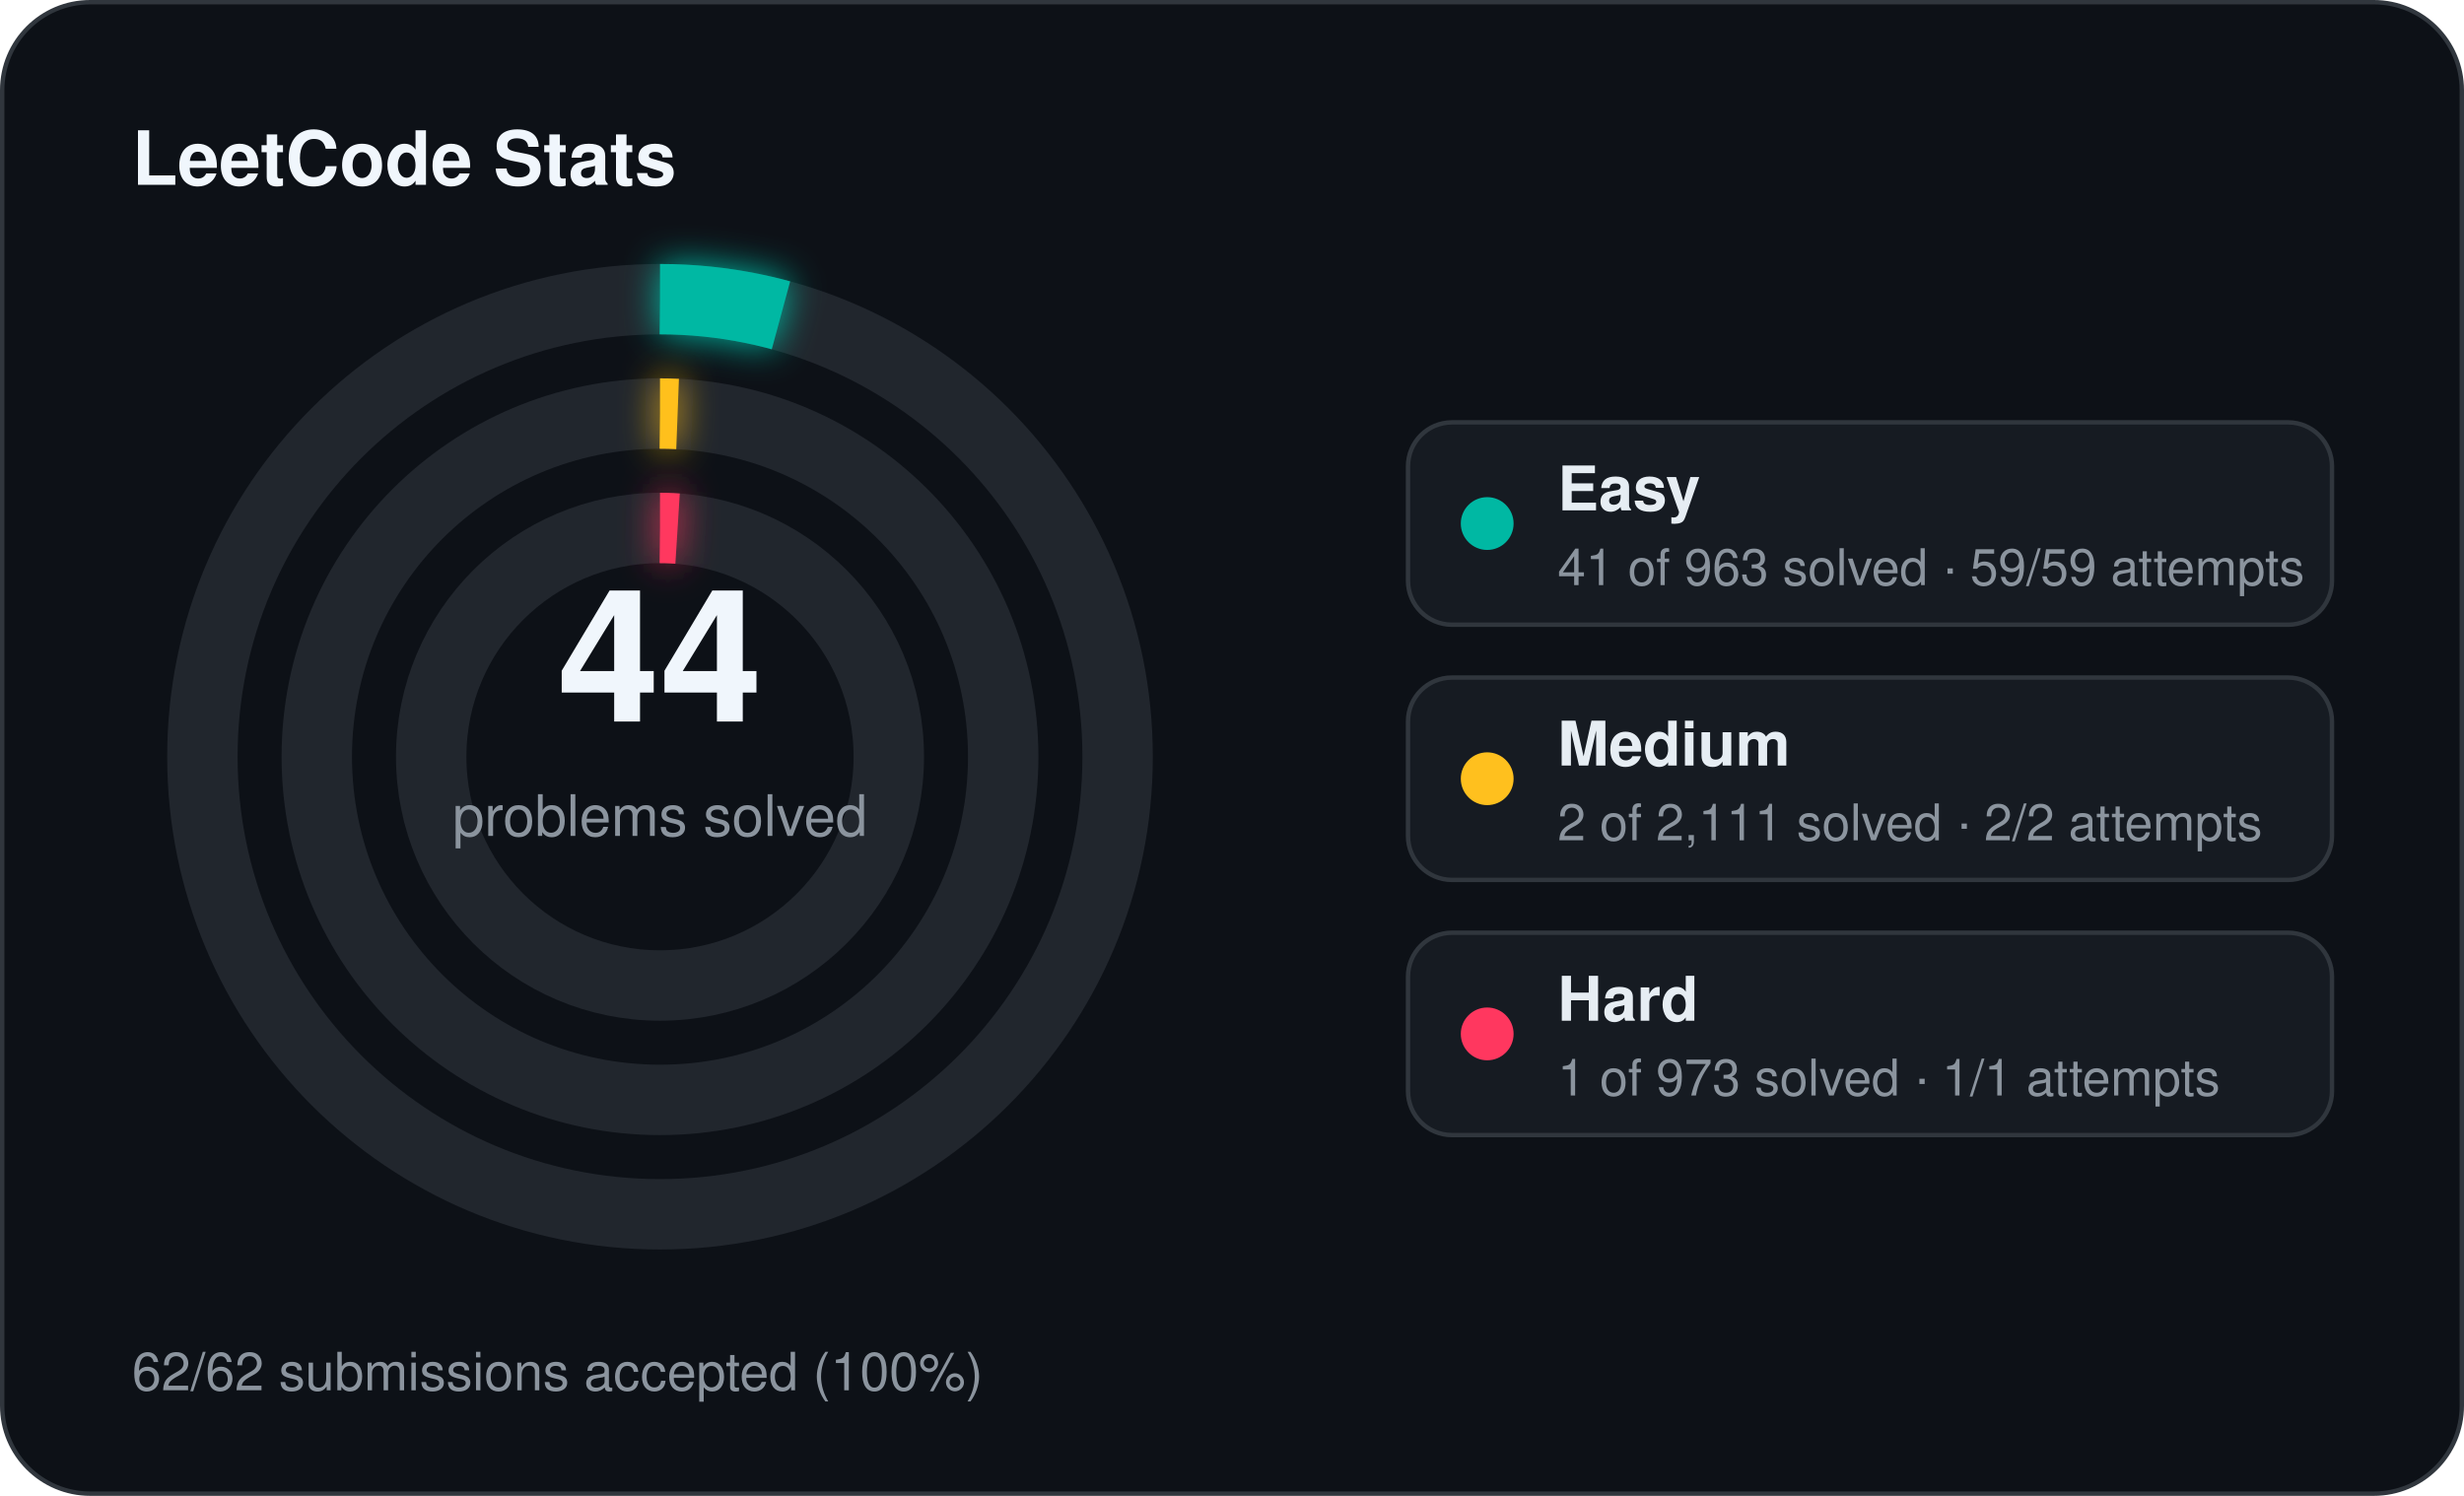
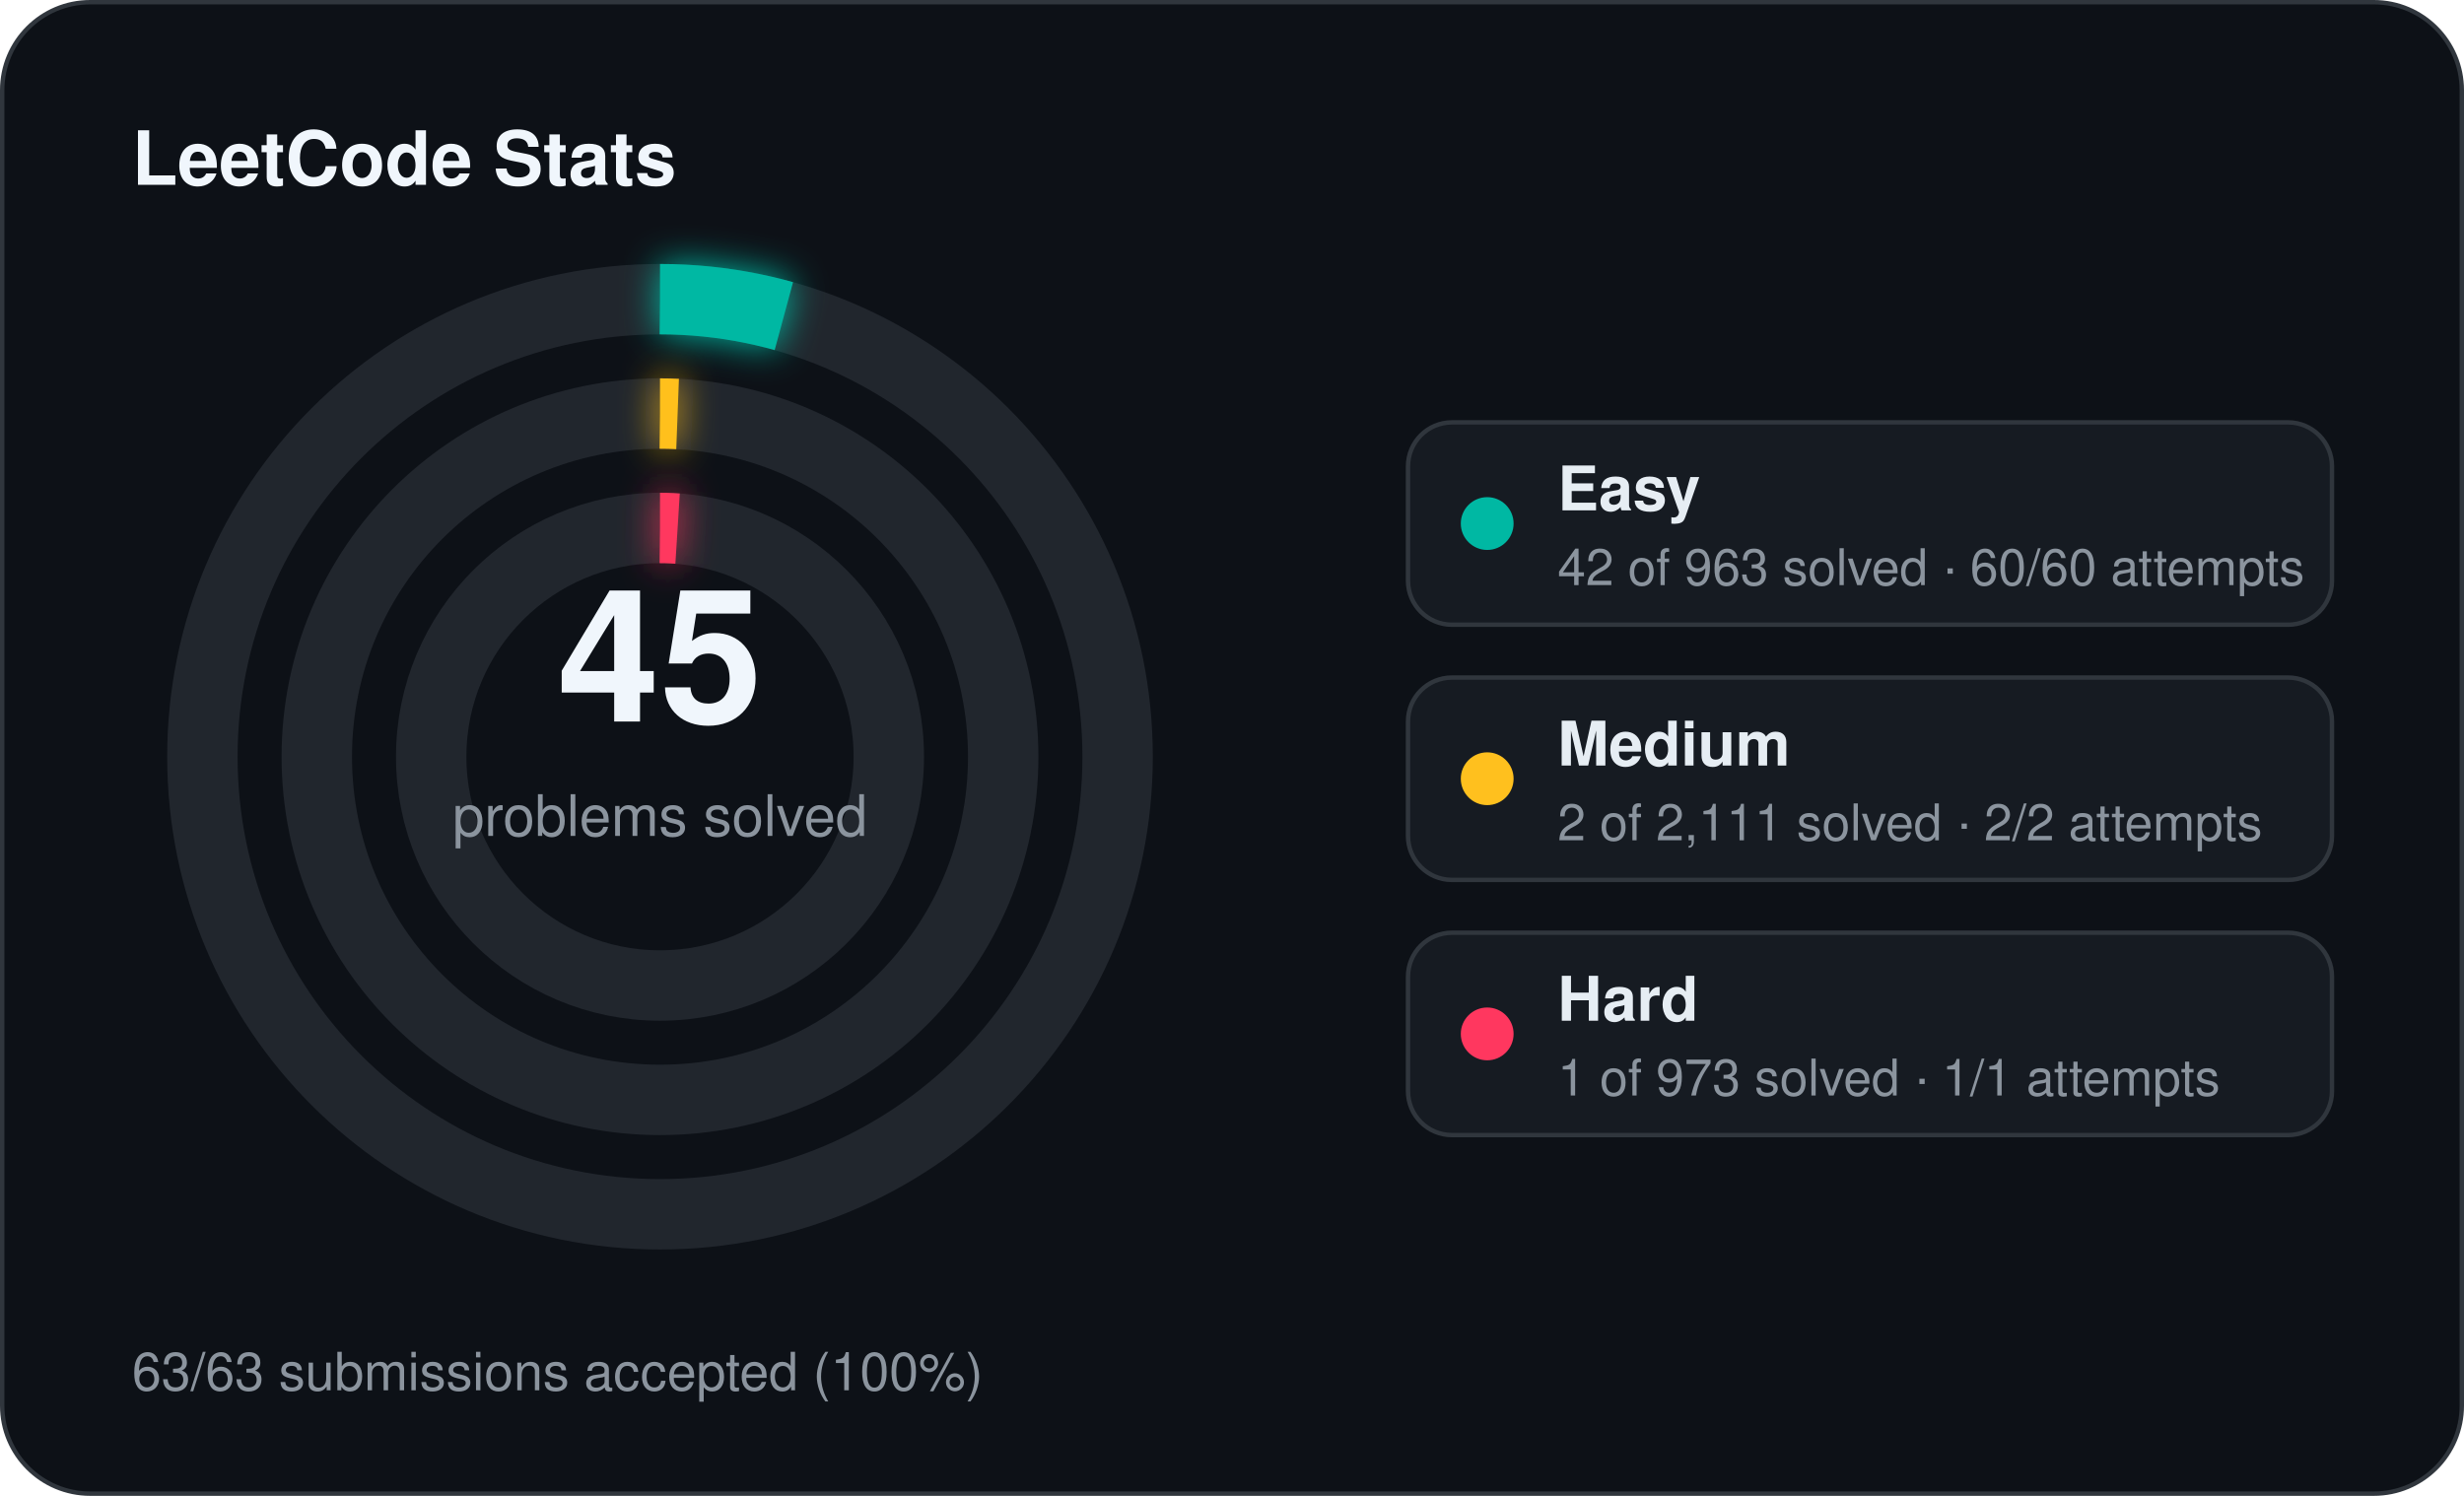
<svg xmlns="http://www.w3.org/2000/svg" width="560" height="340" viewBox="0 0 560 340">
  <defs>
    <filter id="stats-glow" x="-60%" y="-60%" width="220%" height="220%">
      <feGaussianBlur stdDeviation="4" result="blur" />
      <feMerge>
        <feMergeNode in="blur" />
        <feMergeNode in="SourceGraphic" />
      </feMerge>
    </filter>
  </defs>
  <rect x="0.5" y="0.5" width="559" height="339" rx="20" fill="#0d1117" stroke="#30363d" stroke-width="1" />
  <text x="30" y="42" fill="#f0f6fc" font-family="Segoe UI, Helvetica, Arial, sans-serif" font-size="17" font-weight="700">LeetCode Stats</text>
  <circle cx="150" cy="172" r="104" fill="none" stroke="#21262d" stroke-width="16" />
-   <circle cx="150" cy="172" r="104" fill="none" stroke="#00b8a3" stroke-width="16" stroke-linecap="butt" stroke-dasharray="27.82 653.45" transform="rotate(-90 150 172)" filter="url(#stats-glow)" />
+   <circle cx="150" cy="172" r="104" fill="none" stroke="#00b8a3" stroke-width="16" stroke-linecap="butt" stroke-dasharray="28.50 653.45" transform="rotate(-90 150 172)" filter="url(#stats-glow)" />
  <circle cx="150" cy="172" r="78" fill="none" stroke="#21262d" stroke-width="16" />
  <circle cx="150" cy="172" r="78" fill="none" stroke="#ffc01e" stroke-width="16" stroke-linecap="butt" stroke-dasharray="4.00 490.09" transform="rotate(-90 150 172)" filter="url(#stats-glow)" />
  <circle cx="150" cy="172" r="52" fill="none" stroke="#21262d" stroke-width="16" />
  <circle cx="150" cy="172" r="52" fill="none" stroke="#ff375f" stroke-width="16" stroke-linecap="butt" stroke-dasharray="4.00 326.73" transform="rotate(-90 150 172)" filter="url(#stats-glow)" />
-   <text x="150" y="164" text-anchor="middle" fill="#f0f6fc" font-family="Segoe UI, Helvetica, Arial, sans-serif" font-size="42" font-weight="700">44</text>
+   <text x="150" y="164" text-anchor="middle" fill="#f0f6fc" font-family="Segoe UI, Helvetica, Arial, sans-serif" font-size="42" font-weight="700">45</text>
  <text x="150" y="190" text-anchor="middle" fill="#8b949e" font-family="Segoe UI, Helvetica, Arial, sans-serif" font-size="13">problems solved</text>
  <rect x="320" y="96" width="210" height="46" rx="10" fill="#161b22" stroke="#30363d" stroke-width="1" />
  <circle cx="338" cy="119" r="6" fill="#00b8a3" />
  <text x="354" y="116" fill="#e6edf3" font-family="Segoe UI, Helvetica, Arial, sans-serif" font-size="14" font-weight="600">Easy</text>
-   <text x="354" y="133" fill="#8b949e" font-family="Segoe UI, Helvetica, Arial, sans-serif" font-size="11.5">41 of 963 solved · 59/59 attempts</text>
+   <text x="354" y="133" fill="#8b949e" font-family="Segoe UI, Helvetica, Arial, sans-serif" font-size="11.5">42 of 963 solved · 60/60 attempts</text>
  <rect x="320" y="154" width="210" height="46" rx="10" fill="#161b22" stroke="#30363d" stroke-width="1" />
  <circle cx="338" cy="177" r="6" fill="#ffc01e" />
  <text x="354" y="174" fill="#e6edf3" font-family="Segoe UI, Helvetica, Arial, sans-serif" font-size="14" font-weight="600">Medium</text>
  <text x="354" y="191" fill="#8b949e" font-family="Segoe UI, Helvetica, Arial, sans-serif" font-size="11.5">2 of 2,111 solved · 2/2 attempts</text>
  <rect x="320" y="212" width="210" height="46" rx="10" fill="#161b22" stroke="#30363d" stroke-width="1" />
  <circle cx="338" cy="235" r="6" fill="#ff375f" />
  <text x="354" y="232" fill="#e6edf3" font-family="Segoe UI, Helvetica, Arial, sans-serif" font-size="14" font-weight="600">Hard</text>
  <text x="354" y="249" fill="#8b949e" font-family="Segoe UI, Helvetica, Arial, sans-serif" font-size="11.5">1 of 973 solved · 1/1 attempts</text>
-   <text x="30" y="316" fill="#8b949e" font-family="Segoe UI, Helvetica, Arial, sans-serif" font-size="12">62/62 submissions accepted (100%)</text>
+   <text x="30" y="316" fill="#8b949e" font-family="Segoe UI, Helvetica, Arial, sans-serif" font-size="12">63/63 submissions accepted (100%)</text>
</svg>
